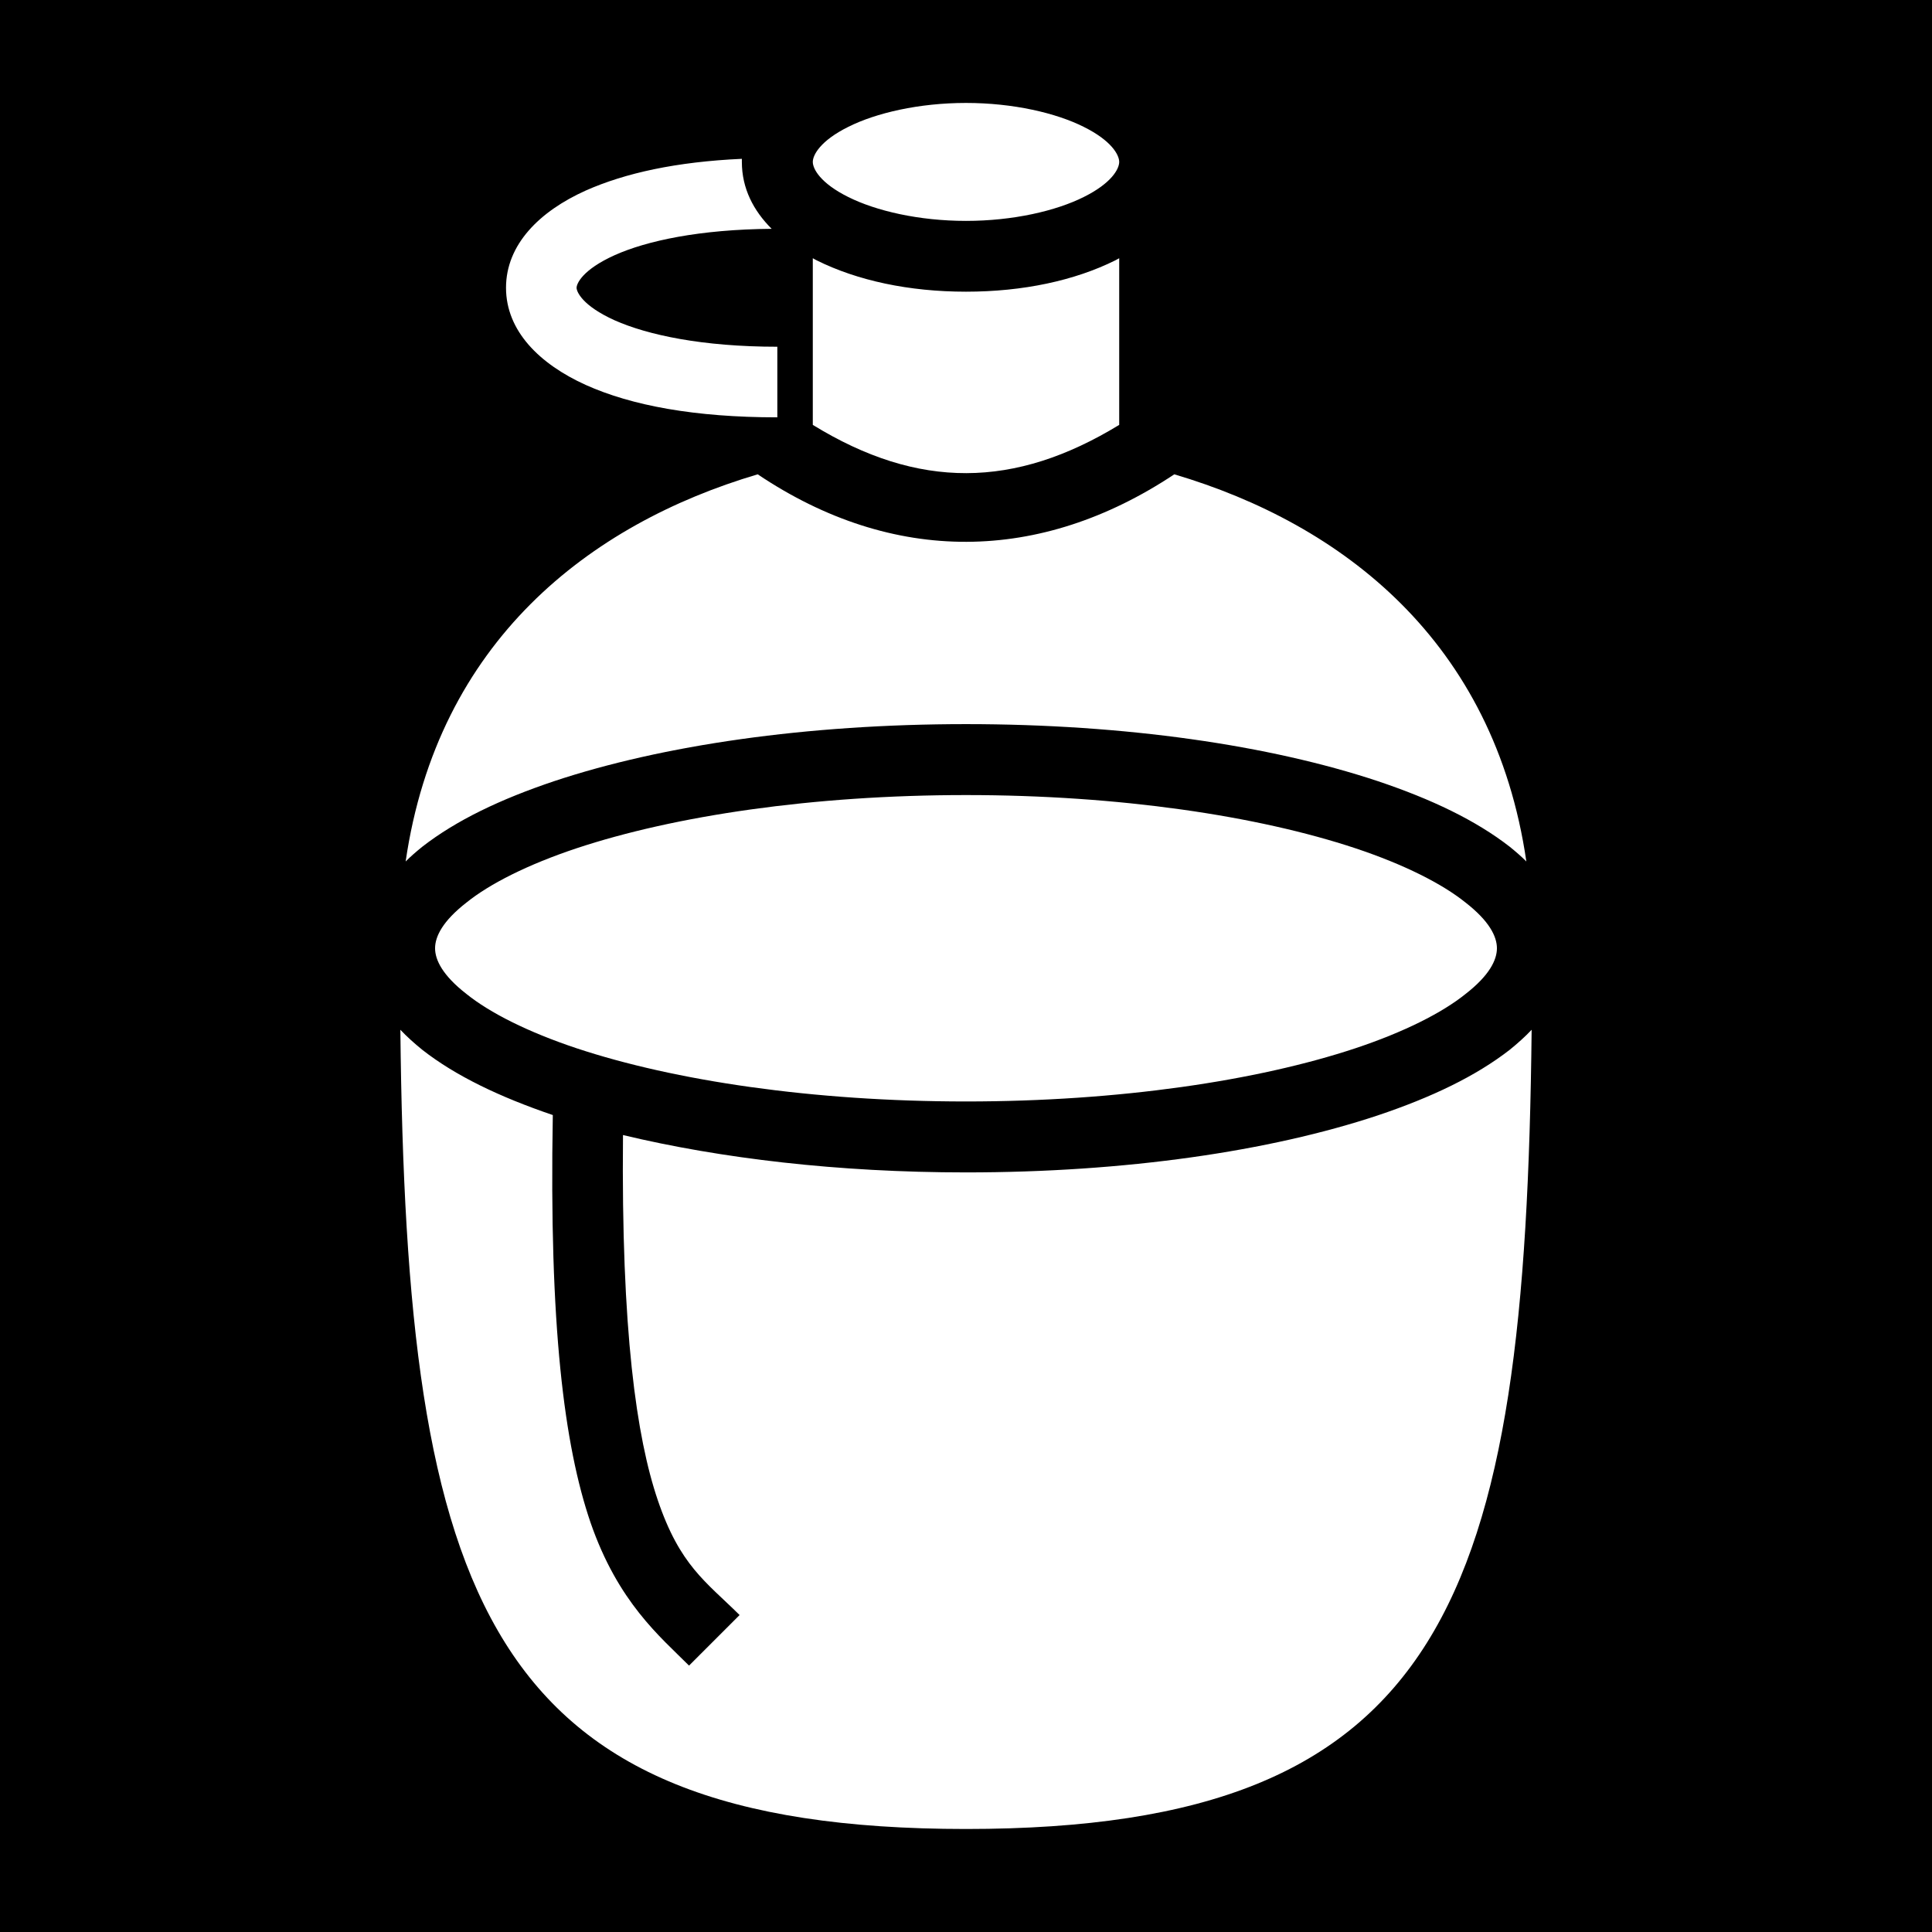
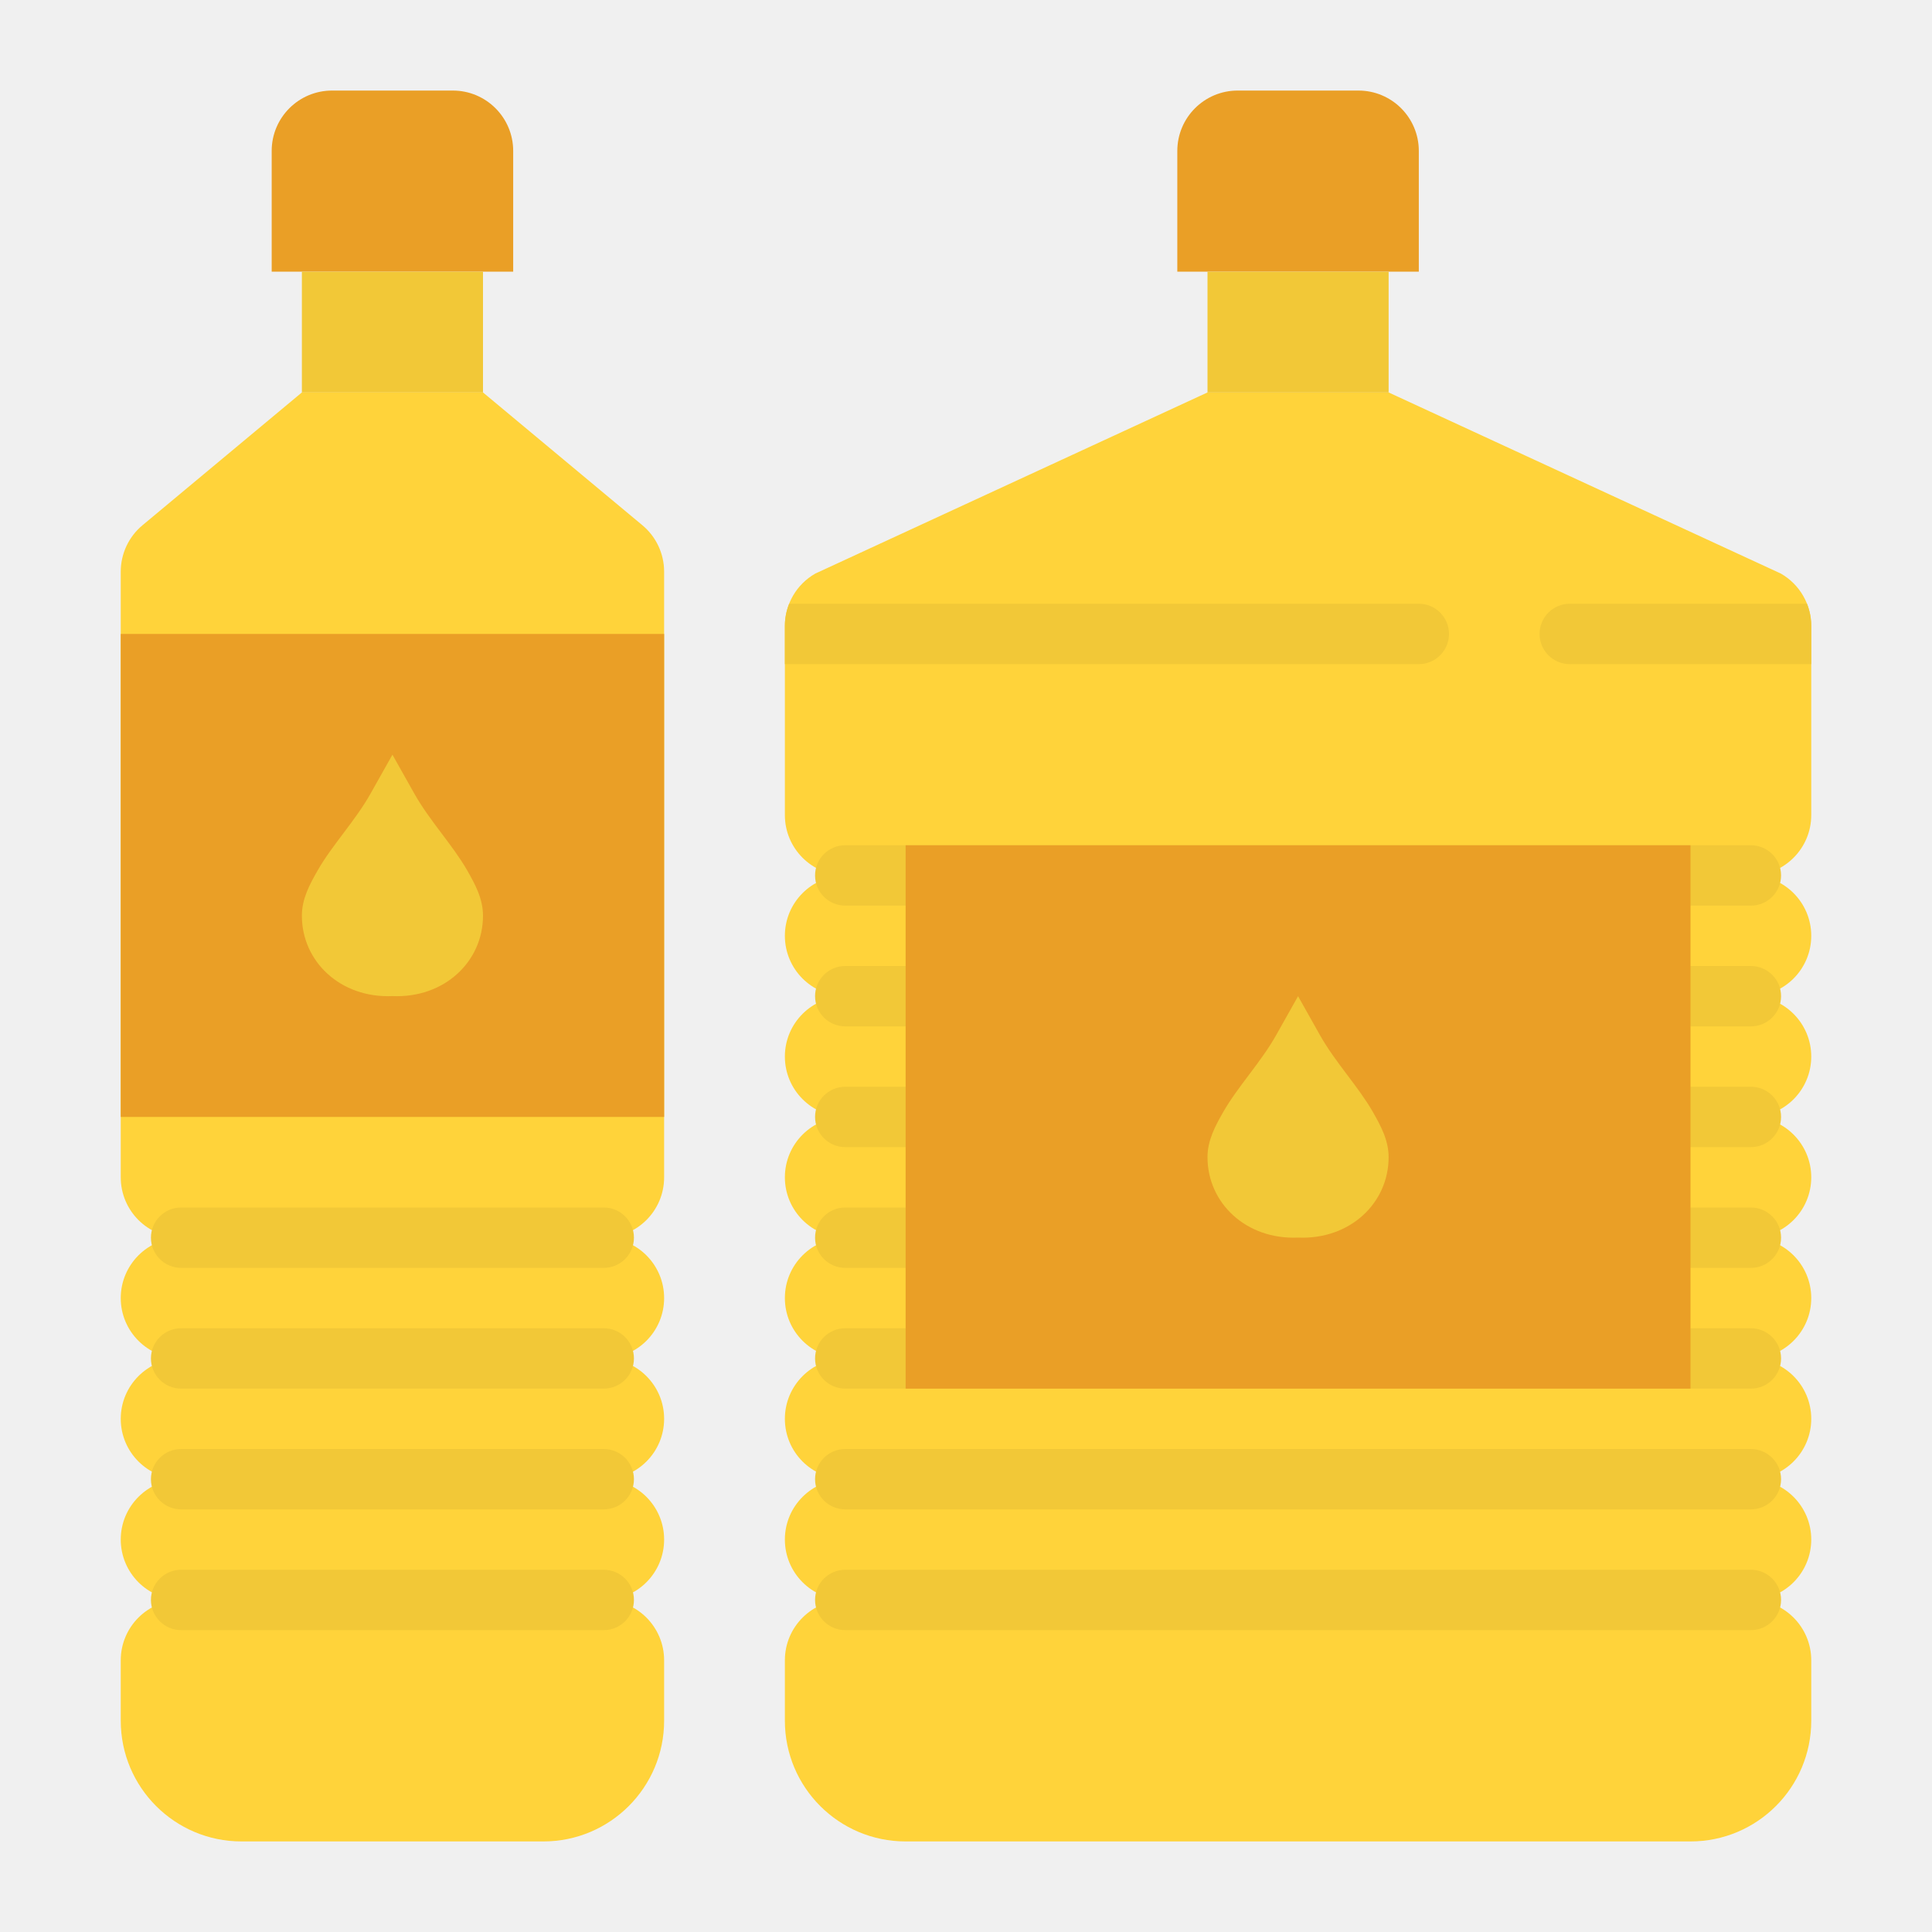
- <svg xmlns="http://www.w3.org/2000/svg" viewBox="0 0 512 512" style="height: 512px; width: 512px;">
-   <path d="M0 0h512v512H0z" fill="#000" fill-opacity="1" />
-   <g class="" transform="translate(0,0)" style="touch-action: none;">
-     <path d="M256 27.28c-12.5 0-23.9 2.67-31.2 6.34-7.4 3.67-9.4 7.46-9.4 9.29 0 1.84 2 5.63 9.4 9.3 7.3 3.66 18.7 6.33 31.2 6.33s23.9-2.67 31.2-6.33c7.4-3.67 9.4-7.46 9.4-9.3 0-1.83-2-5.62-9.4-9.29-7.3-3.67-18.7-6.34-31.2-6.34zm-59.4 14.81c-17.3.78-30.9 3.75-41.4 8.42C143 56 134.1 64.79 134.1 76.26c0 11.46 8.9 20.21 21.1 25.74 12.2 5.5 29 8.6 50.8 8.6V91.89c-19.9 0-34.4-3.13-43.1-7-8.6-3.88-10.1-7.59-10.1-8.63 0-1.05 1.5-4.76 10.1-8.64 8.5-3.81 22.5-6.83 41.6-6.98-4.8-4.78-7.9-10.68-7.9-17.73zm18.8 26.34v44.17c28 17.2 53.5 16.9 81.2 0V68.43c-.3.19-.7.38-1 .55-10.8 5.38-24.5 8.32-39.6 8.32-15.1 0-28.8-2.94-39.6-8.32-.3-.17-.7-.36-1-.55zm-14.6 57.27c-44.6 13.2-84.8 44.3-93.3 102.6 1.4-1.4 2.8-2.6 4.4-3.9 9-7 20.7-12.6 35-17.4 28.6-9.5 66.8-15.1 109.1-15.1s80.5 5.6 109.1 15.1c14.3 4.8 26 10.4 35 17.4 1.6 1.3 3 2.5 4.4 3.9-8.5-58.3-48.7-89.4-93.3-102.6-35.5 23.6-74.5 24.1-110.4 0zm55.2 85c-40.6 0-77.3 5.5-103.2 14.1-12.9 4.3-23 9.4-29.2 14.4-6.3 4.9-8.3 9-8.3 12.1 0 3.1 2 7.2 8.3 12.1 6.2 5 16.3 10.1 29.2 14.4 25.9 8.6 62.6 14.1 103.2 14.1s77.3-5.5 103.2-14.1c12.9-4.3 23-9.4 29.2-14.4 6.3-4.9 8.3-9 8.3-12.1 0-3.1-2-7.2-8.3-12.1-6.2-5-16.3-10.1-29.2-14.4-25.9-8.6-62.6-14.1-103.2-14.1zm-149.9 62.2c1.6 150.9 22.5 211.8 149.9 211.8s148.3-60.9 149.9-211.8c-1.7 1.8-3.7 3.6-5.8 5.3-9 7-20.7 12.6-35 17.4-28.6 9.5-66.8 15.1-109.1 15.1-33.9 0-65-3.7-90.9-9.9-.5 51.9 3.6 80.2 9.2 96.7 5.9 17.4 12.7 21.6 21.7 30.5l-13.4 13.4c-7.7-7.7-18.8-16.8-26.1-37.9-7-20.5-11-52.1-10-108-14.1-4.8-25.8-10.4-34.6-17.3-2.1-1.7-4.1-3.5-5.8-5.3z" fill="#fff" fill-opacity="1" />
+ <svg xmlns="http://www.w3.org/2000/svg" height="512" viewBox="0 0 512 512" width="512">
+   <g id="Flat">
+     <path d="m480 216v-50.108a16 16 0 0 0 -8.062-13.892l-103.938-48h-48l-103.938 48a16 16 0 0 0 -8.062 13.892v50.108a16 16 0 0 0 16 16 16 16 0 0 0 -16 16 16 16 0 0 0 16 16 16 16 0 0 0 -16 16 16 16 0 0 0 16 16 16 16 0 0 0 -16 16 16 16 0 0 0 16 16 16 16 0 0 0 -16 16 16 16 0 0 0 16 16 16 16 0 0 0 -16 16 16 16 0 0 0 16 16 16 16 0 0 0 -16 16 16 16 0 0 0 16 16 16 16 0 0 0 -16 16v16a32 32 0 0 0 32 32h208a32 32 0 0 0 32-32v-16a16 16 0 0 0 -16-16 16 16 0 0 0 16-16 16 16 0 0 0 -16-16 16 16 0 0 0 16-16 16 16 0 0 0 -16-16 16 16 0 0 0 16-16 16 16 0 0 0 -16-16 16 16 0 0 0 16-16 16 16 0 0 0 -16-16 16 16 0 0 0 16-16 16 16 0 0 0 -16-16 16 16 0 0 0 16-16 16 16 0 0 0 -16-16 16 16 0 0 0 16-16z" fill="#ffd33a" />
+     <path d="m88 24h32a16 16 0 0 1 16 16v32a0 0 0 0 1 0 0h-64a0 0 0 0 1 0 0v-32a16 16 0 0 1 16-16z" fill="#ea9f26" />
+     <path d="m80 72h48v32h-48z" fill="#f2c837" />
+     <path d="m160 328h-112a16 16 0 0 1 -16-16v-160.506a16 16 0 0 1 5.757-12.294l42.243-35.2h48l42.243 35.2a16 16 0 0 1 5.757 12.294v160.506a16 16 0 0 1 -16 16z" fill="#ffd33a" />
+     <rect fill="#ffd33a" height="32" rx="16" width="144" x="32" y="328" />
+     <rect fill="#ffd33a" height="32" rx="16" width="144" x="32" y="360" />
+     <path d="m48 424h112a16 16 0 0 1 16 16v16a32 32 0 0 1 -32 32h-80a32 32 0 0 1 -32-32v-16a16 16 0 0 1 16-16z" fill="#ffd33a" />
+     <path d="m32 168h144v128h-144z" fill="#ea9f26" />
+     <rect fill="#ffd33a" height="32" rx="16" width="144" x="32" y="392" />
+     <path d="m104 200-5.839 10.38c-3.988 7.09-10.161 13.62-13.949 20.24-2.152 3.761-4.212 7.571-4.212 12.047 0 12.131 10.207 21.9 24 21.308 13.793.589 24-9.177 24-21.308 0-4.476-2.06-8.286-4.212-12.047-3.788-6.62-9.961-13.15-13.949-20.24z" fill="#f2c837" />
+     <path d="m328 24h32a16 16 0 0 1 16 16v32a0 0 0 0 1 0 0h-64a0 0 0 0 1 0 0v-32a16 16 0 0 1 16-16z" fill="#ea9f26" />
+     <g fill="#f2c837">
+       <path d="m320 72h48v32h-48z" />
+       <path d="m384 168a8 8 0 0 1 -8 8h-168v-10.11a15.827 15.827 0 0 1 1.13-5.89h166.87a8 8 0 0 1 8 8z" />
+       <path d="m480 165.89v10.11h-64a8 8 0 0 1 0-16h62.87a15.827 15.827 0 0 1 1.13 5.89z" />
+       <path d="m160 336h-112a8 8 0 0 1 0-16h112a8 8 0 0 1 0 16z" />
+       <path d="m160 368h-112a8 8 0 0 1 0-16h112a8 8 0 0 1 0 16z" />
+       <path d="m160 400h-112a8 8 0 0 1 0-16h112a8 8 0 0 1 0 16z" />
+       <path d="m160 432h-112a8 8 0 0 1 0-16h112a8 8 0 0 1 0 16z" />
+       <path d="m464 432h-240a8 8 0 0 1 0-16h240a8 8 0 0 1 0 16z" />
+       <path d="m464 400h-240a8 8 0 0 1 0-16h240a8 8 0 0 1 0 16z" />
+       <path d="m464 368h-240a8 8 0 0 1 0-16h240a8 8 0 0 1 0 16z" />
+       <path d="m464 336h-240a8 8 0 0 1 0-16h240a8 8 0 0 1 0 16z" />
+       <path d="m464 304h-240a8 8 0 0 1 0-16h240a8 8 0 0 1 0 16z" />
+       <path d="m464 272h-240a8 8 0 0 1 0-16h240a8 8 0 0 1 0 16z" />
+       <path d="m464 240h-240a8 8 0 0 1 0-16h240a8 8 0 0 1 0 16z" />
+     </g>
+     <path d="m240 224h208v144h-208z" fill="#ea9f26" />
+     <path d="m344 264-5.839 10.38c-3.988 7.09-10.161 13.62-13.949 20.24-2.152 3.761-4.212 7.571-4.212 12.047 0 12.131 10.207 21.9 24 21.308 13.793.589 24-9.177 24-21.308 0-4.476-2.06-8.286-4.212-12.047-3.788-6.62-9.961-13.15-13.949-20.24z" fill="#f2c837" />
  </g>
</svg>
